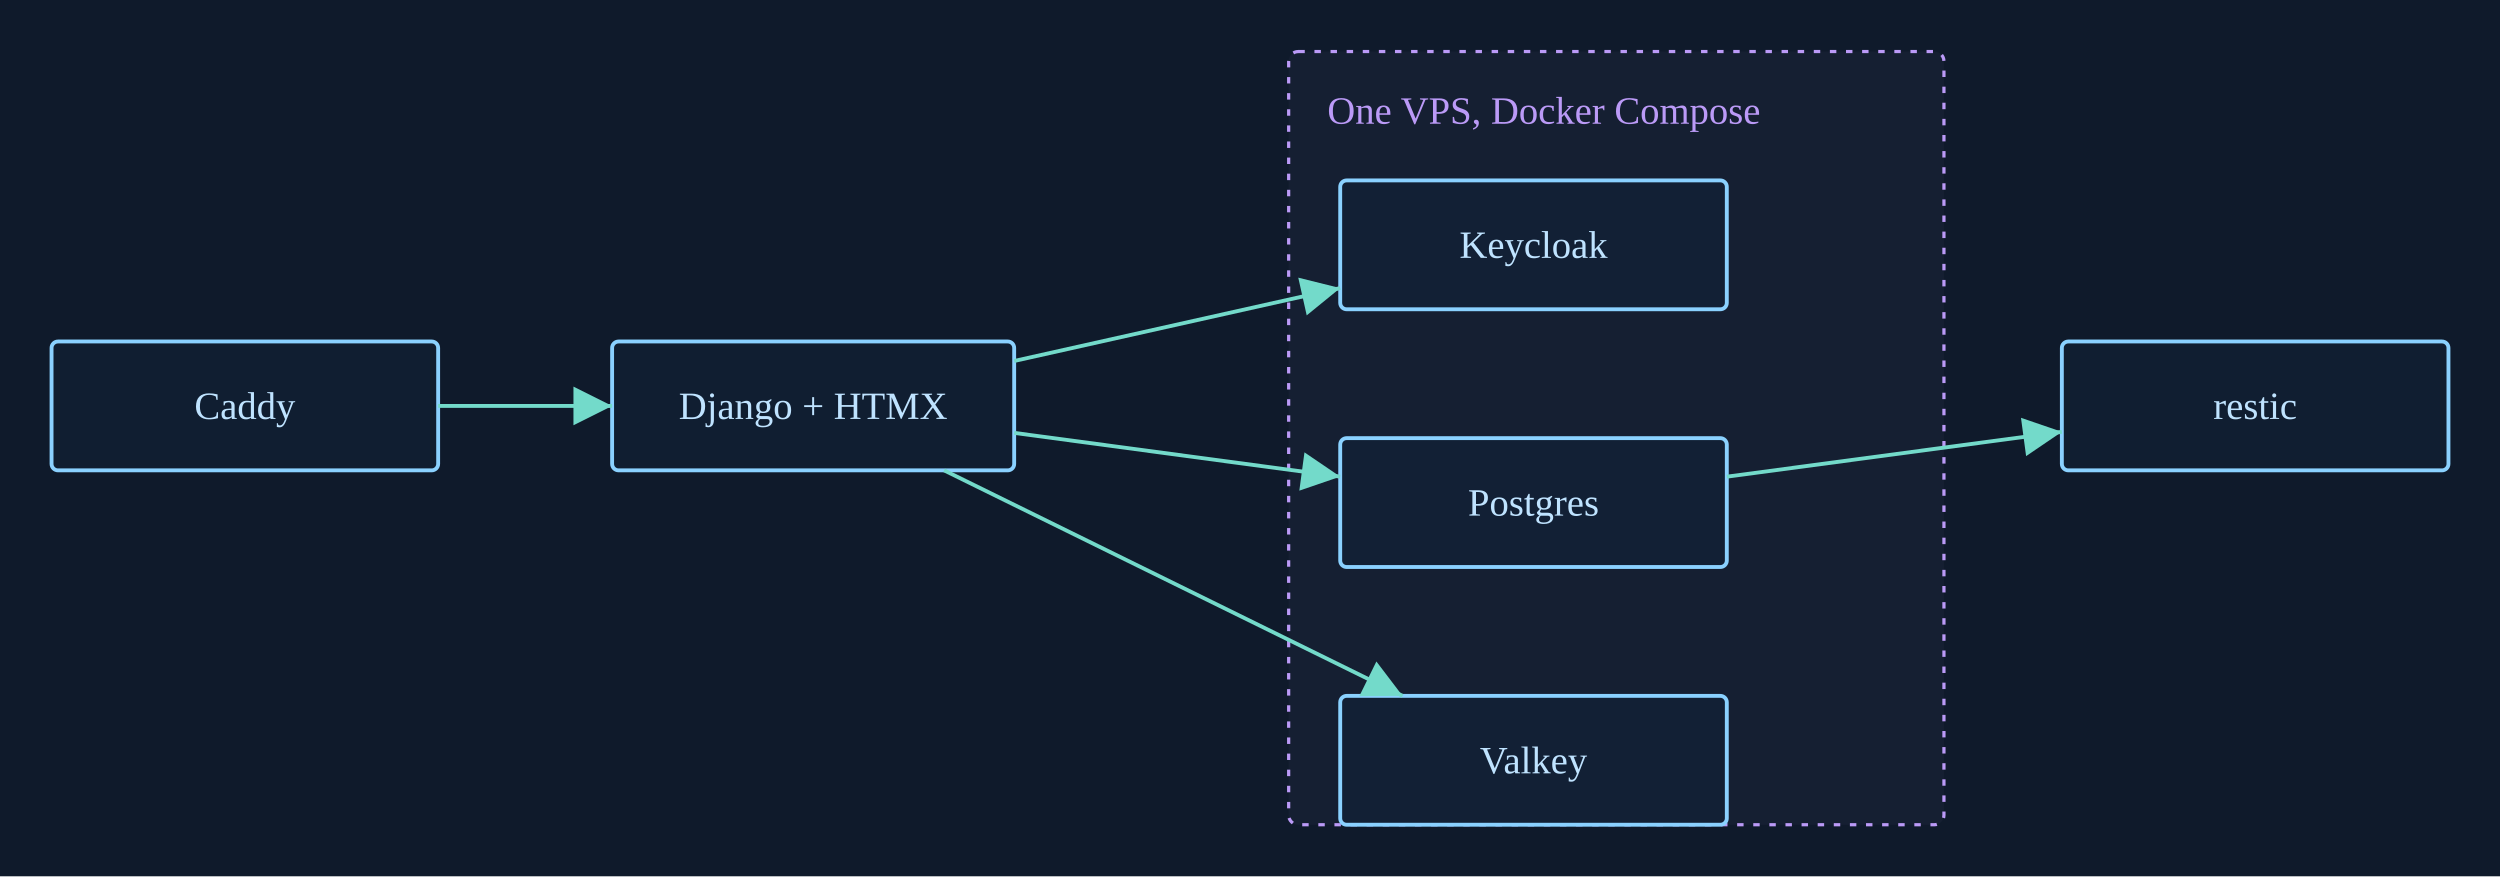
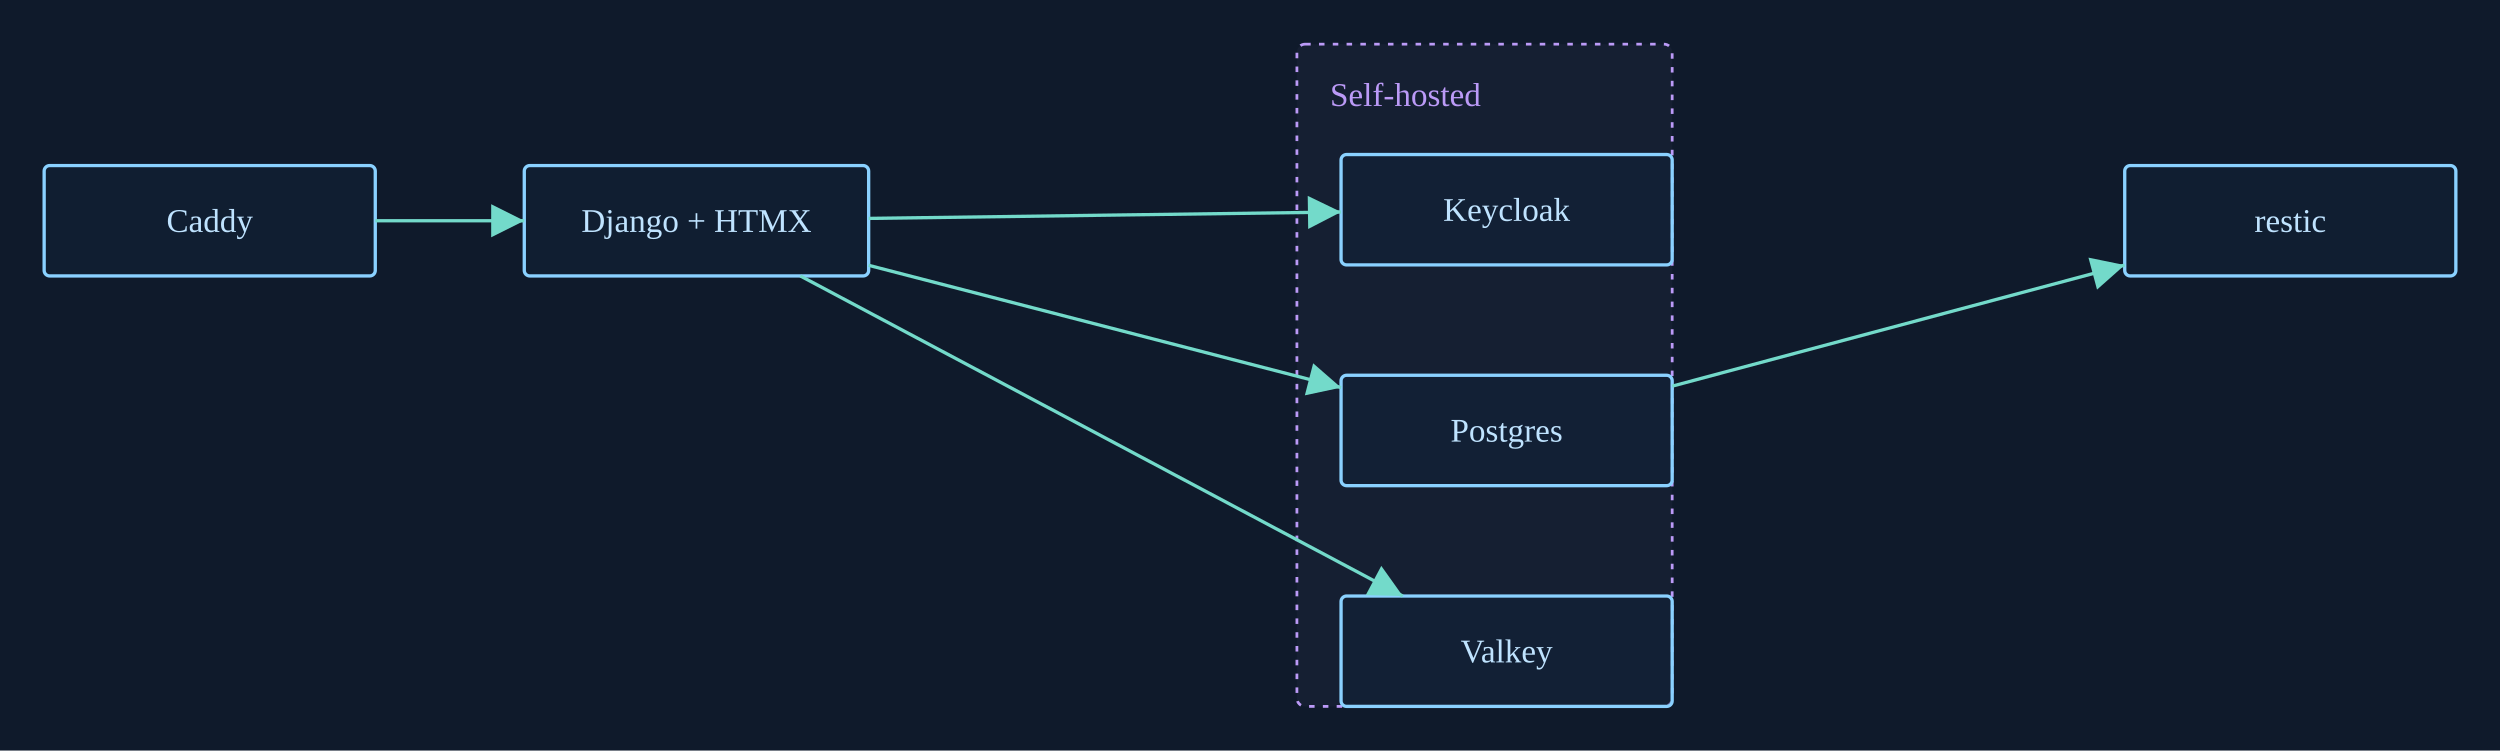
- <svg xmlns="http://www.w3.org/2000/svg" viewBox="0.00 4.00 776.00 272.00" width="776.00" height="272.00">
+ <svg xmlns="http://www.w3.org/2000/svg" viewBox="0.00 0.00 906.00 272.00" width="906.00" height="272.00">
  <defs>
    <marker id="ah-filled" markerWidth="10" markerHeight="10" refX="10" refY="5" orient="auto">
      <path d="M0,0 L10,5 L0,10 Z" fill="context-stroke" stroke="none" />
    </marker>
  </defs>
-   <rect x="0.00" y="4.00" width="776.00" height="272.00" fill="#0f1a2b" />
+   <rect x="0.00" y="0.00" width="906.00" height="272.00" fill="#0f1a2b" />
  <g id="group-ours" data-element-id="ours" data-kind="group">
-     <rect x="400.00" y="20.00" width="203.40" height="240.00" rx="3.00" fill="#bb9af7" fill-opacity="0.04" stroke="#bb9af7" stroke-width="1.00" stroke-dasharray="2,3" />
-     <text x="412.00" y="42.40" text-anchor="start" fill="#bb9af7">
-       <tspan x="412.00" dy="0">One VPS, Docker Compose</tspan>
+     <rect x="470.00" y="16.00" width="136.00" height="240.00" rx="3.00" fill="#bb9af7" fill-opacity="0.04" stroke="#bb9af7" stroke-width="1.00" stroke-dasharray="2,3" />
+     <text x="482.00" y="38.40" text-anchor="start" fill="#bb9af7">
+       <tspan x="482.00" dy="0">Self-hosted</tspan>
    </text>
  </g>
  <g id="node-app" data-element-id="app" data-kind="node">
-     <rect x="190.00" y="110.00" width="124.80" height="40.00" rx="2.00" fill="#122238" fill-opacity="0.55" stroke="#8ad1ff" stroke-width="1.20" />
-     <text x="252.40" y="130.00" text-anchor="middle" dominant-baseline="central" fill="#bfe3ff">
+     <rect x="190.00" y="60.00" width="124.80" height="40.00" rx="2.00" fill="#122238" fill-opacity="0.55" stroke="#8ad1ff" stroke-width="1.20" />
+     <text x="252.40" y="80.00" text-anchor="middle" dominant-baseline="central" fill="#bfe3ff">
      <tspan x="252.40" dy="0">Django + HTMX</tspan>
    </text>
  </g>
  <g id="node-auth" data-element-id="auth" data-kind="node">
-     <rect x="416.00" y="60.00" width="120.00" height="40.00" rx="2.00" fill="#122238" fill-opacity="0.55" stroke="#8ad1ff" stroke-width="1.20" />
-     <text x="476.00" y="80.00" text-anchor="middle" dominant-baseline="central" fill="#bfe3ff">
-       <tspan x="476.00" dy="0">Keycloak</tspan>
+     <rect x="486.00" y="56.00" width="120.00" height="40.00" rx="2.00" fill="#122238" fill-opacity="0.55" stroke="#8ad1ff" stroke-width="1.20" />
+     <text x="546.00" y="76.00" text-anchor="middle" dominant-baseline="central" fill="#bfe3ff">
+       <tspan x="546.00" dy="0">Keycloak</tspan>
    </text>
  </g>
  <g id="node-backups" data-element-id="backups" data-kind="node">
-     <rect x="640.00" y="110.00" width="120.00" height="40.00" rx="2.00" fill="#122238" fill-opacity="0.55" stroke="#8ad1ff" stroke-width="1.20" />
-     <text x="700.00" y="130.00" text-anchor="middle" dominant-baseline="central" fill="#bfe3ff">
-       <tspan x="700.00" dy="0">restic</tspan>
+     <rect x="770.00" y="60.00" width="120.00" height="40.00" rx="2.00" fill="#122238" fill-opacity="0.55" stroke="#8ad1ff" stroke-width="1.20" />
+     <text x="830.00" y="80.00" text-anchor="middle" dominant-baseline="central" fill="#bfe3ff">
+       <tspan x="830.00" dy="0">restic</tspan>
    </text>
  </g>
  <g id="node-cache" data-element-id="cache" data-kind="node">
-     <rect x="416.00" y="220.00" width="120.00" height="40.00" rx="2.00" fill="#122238" fill-opacity="0.55" stroke="#8ad1ff" stroke-width="1.20" />
-     <text x="476.00" y="240.00" text-anchor="middle" dominant-baseline="central" fill="#bfe3ff">
-       <tspan x="476.00" dy="0">Valkey</tspan>
+     <rect x="486.00" y="216.00" width="120.00" height="40.00" rx="2.00" fill="#122238" fill-opacity="0.55" stroke="#8ad1ff" stroke-width="1.20" />
+     <text x="546.00" y="236.00" text-anchor="middle" dominant-baseline="central" fill="#bfe3ff">
+       <tspan x="546.00" dy="0">Valkey</tspan>
    </text>
  </g>
  <g id="node-db" data-element-id="db" data-kind="node">
-     <rect x="416.00" y="140.00" width="120.00" height="40.00" rx="2.00" fill="#122238" fill-opacity="0.55" stroke="#8ad1ff" stroke-width="1.20" />
-     <text x="476.00" y="160.00" text-anchor="middle" dominant-baseline="central" fill="#bfe3ff">
-       <tspan x="476.00" dy="0">Postgres</tspan>
+     <rect x="486.00" y="136.00" width="120.00" height="40.00" rx="2.00" fill="#122238" fill-opacity="0.55" stroke="#8ad1ff" stroke-width="1.20" />
+     <text x="546.00" y="156.00" text-anchor="middle" dominant-baseline="central" fill="#bfe3ff">
+       <tspan x="546.00" dy="0">Postgres</tspan>
    </text>
  </g>
  <g id="node-web" data-element-id="web" data-kind="node">
-     <rect x="16.00" y="110.00" width="120.00" height="40.00" rx="2.00" fill="#122238" fill-opacity="0.55" stroke="#8ad1ff" stroke-width="1.20" />
-     <text x="76.00" y="130.00" text-anchor="middle" dominant-baseline="central" fill="#bfe3ff">
+     <rect x="16.00" y="60.00" width="120.00" height="40.00" rx="2.00" fill="#122238" fill-opacity="0.55" stroke="#8ad1ff" stroke-width="1.20" />
+     <text x="76.00" y="80.00" text-anchor="middle" dominant-baseline="central" fill="#bfe3ff">
      <tspan x="76.00" dy="0">Caddy</tspan>
    </text>
  </g>
  <g id="edge-app__auth" data-element-id="app__auth" data-kind="edge">
-     <path d="M 314.80,116.05 L 416.00,93.42" fill="none" stroke="transparent" stroke-width="12" style="pointer-events: stroke" />
-     <path d="M 314.80,116.05 L 416.00,93.42" fill="none" stroke="#73daca" stroke-width="1.20" marker-end="url(#ah-filled)" />
+     <path d="M 314.80,79.15 L 486.00,76.82" fill="none" stroke="transparent" stroke-width="12" style="pointer-events: stroke" />
+     <path d="M 314.80,79.15 L 486.00,76.82" fill="none" stroke="#73daca" stroke-width="1.20" marker-end="url(#ah-filled)" />
  </g>
  <g id="edge-app__cache" data-element-id="app__cache" data-kind="edge">
-     <path d="M 293.05,150.00 L 435.35,220.00" fill="none" stroke="transparent" stroke-width="12" style="pointer-events: stroke" />
-     <path d="M 293.05,150.00 L 435.35,220.00" fill="none" stroke="#73daca" stroke-width="1.20" marker-end="url(#ah-filled)" />
+     <path d="M 290.04,100.00 L 508.36,216.00" fill="none" stroke="transparent" stroke-width="12" style="pointer-events: stroke" />
+     <path d="M 290.04,100.00 L 508.36,216.00" fill="none" stroke="#73daca" stroke-width="1.20" marker-end="url(#ah-filled)" />
  </g>
  <g id="edge-app__db" data-element-id="app__db" data-kind="edge">
-     <path d="M 314.80,138.37 L 416.00,151.95" fill="none" stroke="transparent" stroke-width="12" style="pointer-events: stroke" />
-     <path d="M 314.80,138.37 L 416.00,151.95" fill="none" stroke="#73daca" stroke-width="1.20" marker-end="url(#ah-filled)" />
+     <path d="M 314.80,96.15 L 486.00,140.47" fill="none" stroke="transparent" stroke-width="12" style="pointer-events: stroke" />
+     <path d="M 314.80,96.15 L 486.00,140.47" fill="none" stroke="#73daca" stroke-width="1.20" marker-end="url(#ah-filled)" />
  </g>
  <g id="edge-db__backups" data-element-id="db__backups" data-kind="edge">
-     <path d="M 536.00,151.96 L 640.00,138.04" fill="none" stroke="transparent" stroke-width="12" style="pointer-events: stroke" />
-     <path d="M 536.00,151.96 L 640.00,138.04" fill="none" stroke="#73daca" stroke-width="1.20" marker-end="url(#ah-filled)" />
+     <path d="M 606.00,139.94 L 770.00,96.06" fill="none" stroke="transparent" stroke-width="12" style="pointer-events: stroke" />
+     <path d="M 606.00,139.94 L 770.00,96.06" fill="none" stroke="#73daca" stroke-width="1.20" marker-end="url(#ah-filled)" />
  </g>
  <g id="edge-web__app" data-element-id="web__app" data-kind="edge">
-     <path d="M 136.00,130.00 L 190.00,130.00" fill="none" stroke="transparent" stroke-width="12" style="pointer-events: stroke" />
-     <path d="M 136.00,130.00 L 190.00,130.00" fill="none" stroke="#73daca" stroke-width="1.20" marker-end="url(#ah-filled)" />
+     <path d="M 136.00,80.00 L 190.00,80.00" fill="none" stroke="transparent" stroke-width="12" style="pointer-events: stroke" />
+     <path d="M 136.00,80.00 L 190.00,80.00" fill="none" stroke="#73daca" stroke-width="1.20" marker-end="url(#ah-filled)" />
  </g>
</svg>
